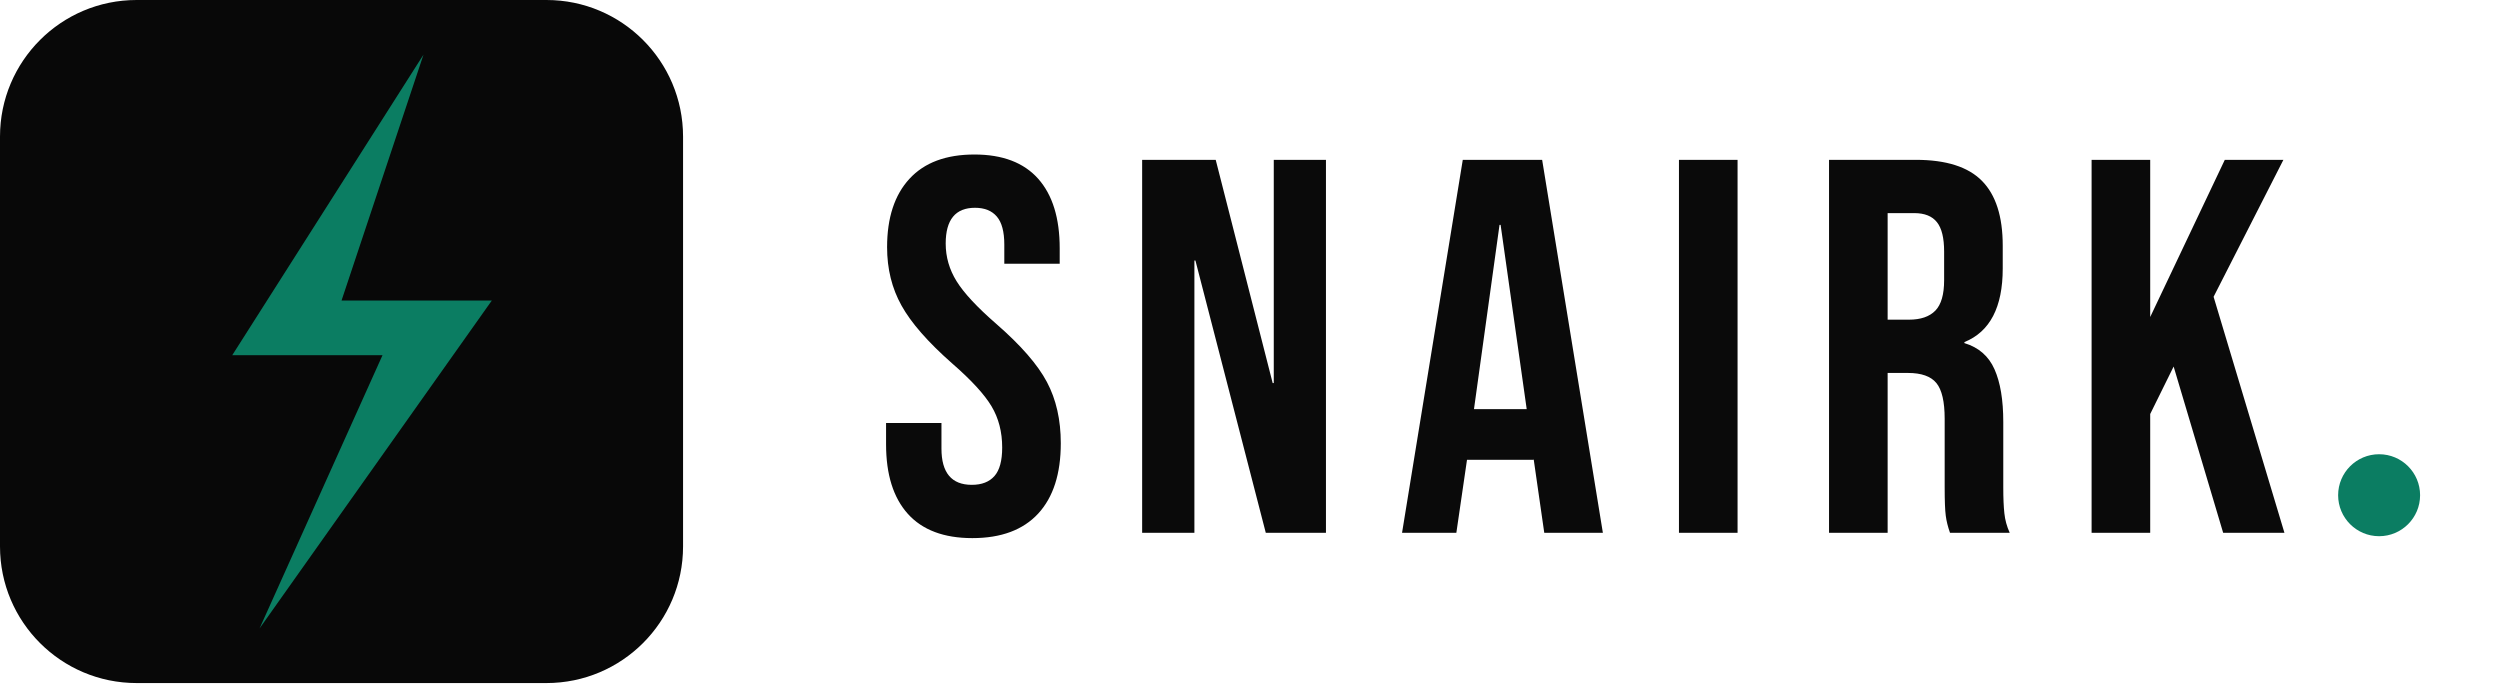
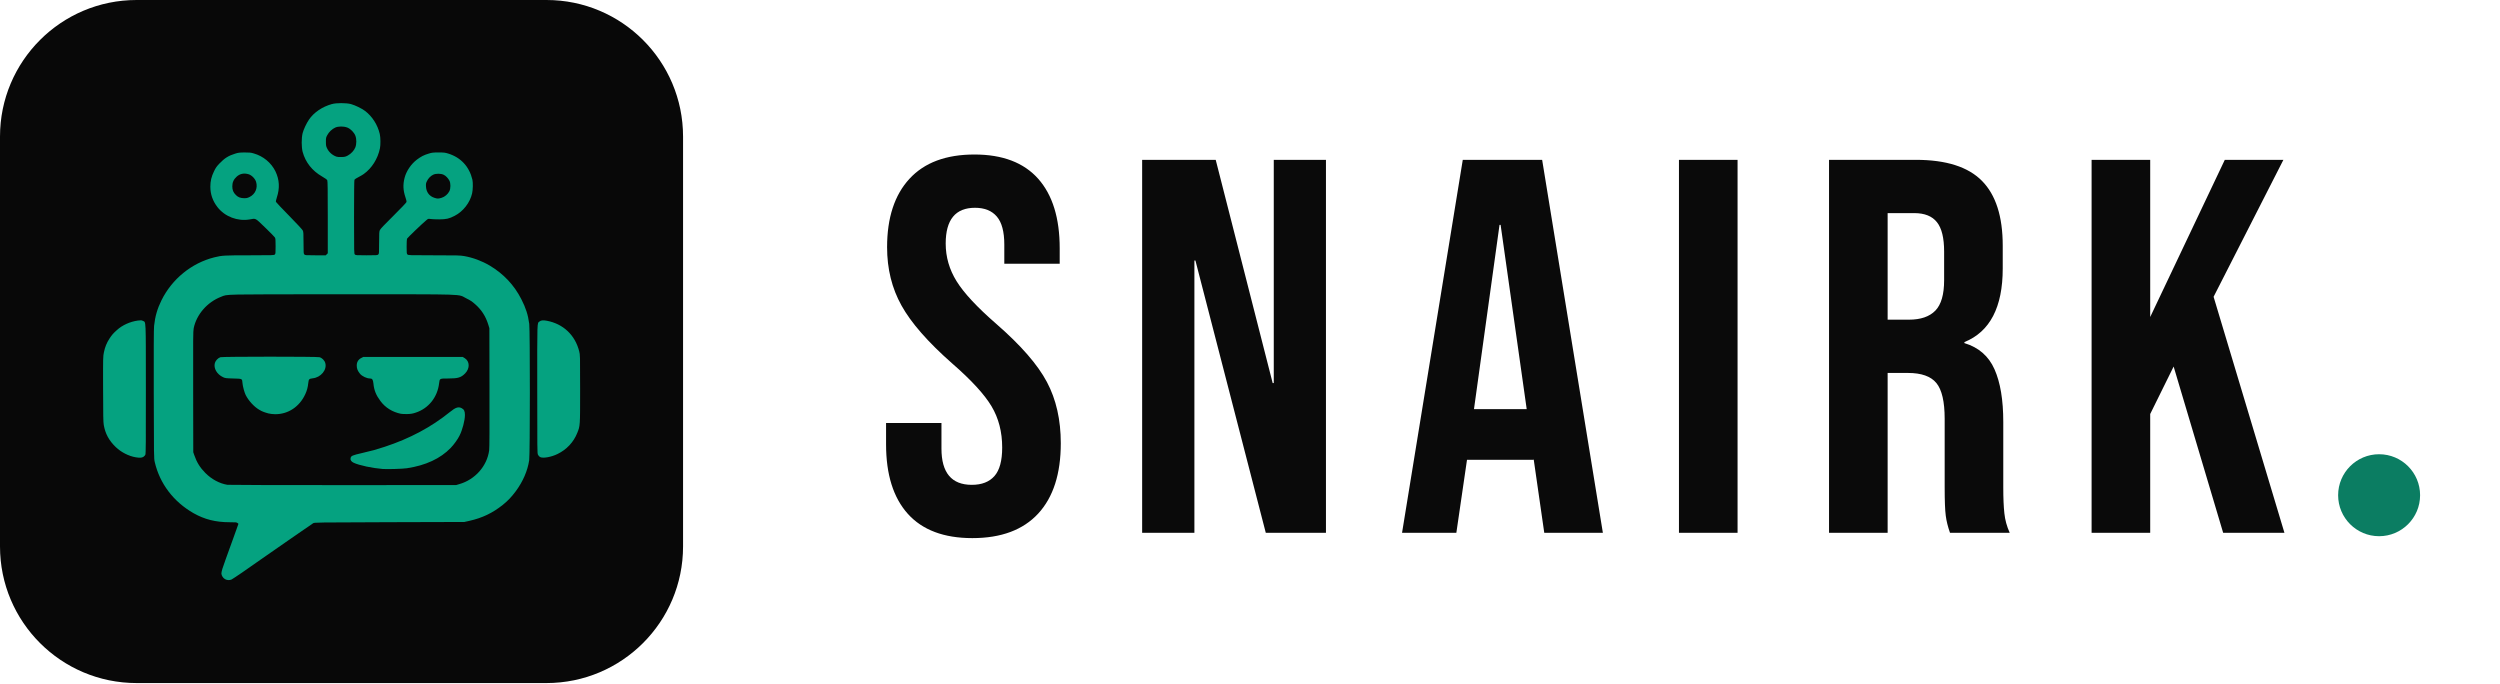
<svg xmlns="http://www.w3.org/2000/svg" viewBox="0 0 366 100" width="732" height="200" role="img" aria-label="SNAIRK">
  <g>
    <rect width="100" height="100" rx="20" fill="#080808" />
-     <path d="M62 8L34 52h22L38 92 72 44H50Z" fill="#0b7d62" />
+     <g transform="translate(12 12) scale(0.76)">
+       <path d="M27.57 95.78C27.18 95.57 26.86 95.07 26.86 94.67C26.86 94.32 27.11 93.49 27.66 92.01C27.92 91.29 28.24 90.42 28.36 90.07C28.49 89.72 28.77 88.94 28.99 88.33C29.22 87.72 29.57 86.74 29.77 86.16L30.14 85.11L29.96 84.96C29.79 84.82 29.64 84.81 28.48 84.81C25.76 84.81 23.62 84.27 21.50 83.07C17.64 80.87 14.99 77.38 14.02 73.22C13.86 72.51 13.85 72.36 13.83 60.13C13.81 51.71 13.83 47.50 13.89 46.99C14.09 45.15 14.52 43.67 15.30 42.09C17.33 37.96 21.11 34.88 25.50 33.78C26.98 33.41 27.42 33.39 32.34 33.39C36.88 33.39 36.99 33.38 37.15 33.23C37.29 33.08 37.30 32.97 37.30 31.63C37.30 30.37 37.28 30.15 37.16 29.95C37.08 29.82 36.23 28.95 35.27 28.03C33.30 26.13 33.54 26.26 32.30 26.48C29.99 26.88 27.54 25.95 26.11 24.12C25.19 22.94 24.73 21.63 24.73 20.18C24.73 19.10 24.93 18.24 25.44 17.20C25.75 16.55 25.95 16.26 26.48 15.71C27.45 14.69 28.24 14.19 29.53 13.80C30.13 13.61 30.37 13.59 31.33 13.58C32.26 13.58 32.54 13.60 33.07 13.76C34.92 14.28 36.46 15.56 37.27 17.22C38.04 18.82 38.13 20.45 37.54 22.24C37.40 22.67 37.33 23.01 37.37 23.10C37.40 23.18 38.54 24.39 39.91 25.78C41.40 27.30 42.46 28.44 42.54 28.62C42.66 28.88 42.68 29.20 42.68 30.99C42.68 32.96 42.69 33.08 42.84 33.23C42.99 33.38 43.10 33.39 44.98 33.39L46.96 33.39L47.16 33.19L47.35 33L47.35 26.05C47.35 20.70 47.33 19.06 47.25 18.92C47.19 18.80 46.80 18.52 46.24 18.20C44.35 17.12 43.05 15.47 42.51 13.47C42.27 12.57 42.27 10.83 42.50 9.88C42.69 9.14 43.22 8.01 43.73 7.25C44.67 5.87 46.29 4.77 48.13 4.26C49 4.01 50.91 4.02 51.82 4.26C52.62 4.48 53.89 5.10 54.52 5.57C55.92 6.63 56.95 8.24 57.37 10.03C57.52 10.68 57.54 12.12 57.40 12.78C56.99 14.80 55.83 16.63 54.27 17.74C54.05 17.90 53.58 18.17 53.23 18.35C52.87 18.53 52.54 18.74 52.49 18.83C52.44 18.93 52.41 21.30 52.41 26.03C52.41 32.97 52.42 33.07 52.57 33.23C52.72 33.38 52.83 33.39 54.83 33.39C56.82 33.39 56.93 33.38 57.08 33.23C57.23 33.08 57.24 32.96 57.24 30.96C57.24 29.07 57.26 28.81 57.39 28.52C57.48 28.31 58.36 27.39 60 25.77C61.47 24.31 62.48 23.25 62.51 23.13C62.54 23 62.47 22.67 62.31 22.21C61.86 20.87 61.81 19.79 62.14 18.49C62.47 17.18 63.40 15.80 64.53 14.95C65.32 14.36 65.88 14.07 66.79 13.80C67.41 13.61 67.61 13.58 68.67 13.58C69.74 13.58 69.92 13.60 70.55 13.79C72.98 14.54 74.61 16.30 75.21 18.82C75.34 19.37 75.31 20.76 75.16 21.44C74.76 23.23 73.44 24.94 71.80 25.78C70.73 26.34 70.18 26.46 68.83 26.47C68.17 26.47 67.43 26.44 67.17 26.40C66.70 26.33 66.68 26.34 66.37 26.60C65.63 27.20 62.68 30.03 62.61 30.20C62.57 30.31 62.54 30.99 62.54 31.73C62.54 32.97 62.55 33.08 62.70 33.23C62.85 33.38 62.96 33.39 67.79 33.39C72.34 33.39 72.80 33.40 73.64 33.54C75.29 33.83 77.05 34.48 78.55 35.37C81.22 36.96 83.25 39.12 84.64 41.85C85.51 43.55 85.93 44.87 86.16 46.60C86.32 47.85 86.32 71.76 86.15 72.86C85.84 74.92 84.94 76.99 83.52 78.90C82.72 79.96 82.05 80.67 81.07 81.46C79.09 83.04 77.10 83.99 74.60 84.55L73.65 84.76L59.21 84.80C45.17 84.84 44.77 84.85 44.54 85C44.17 85.23 38.36 89.26 35.52 91.24C35.09 91.55 34.29 92.10 33.74 92.48C33.20 92.85 31.93 93.74 30.92 94.45C29.90 95.15 28.95 95.78 28.80 95.85C28.41 96.01 27.96 95.99 27.57 95.78ZM72.68 77.47C75.73 76.60 78.04 73.99 78.44 70.95C78.50 70.49 78.52 66.82 78.50 58.86L78.48 47.43L78.26 46.72C77.77 45.14 76.96 43.88 75.75 42.82C75.15 42.29 74.81 42.06 74.05 41.69C72.27 40.82 74.92 40.90 50.17 40.90C26.43 40.90 28.14 40.87 26.80 41.38C24.14 42.40 22.06 44.79 21.52 47.45C21.41 47.99 21.40 49.39 21.42 59.69L21.44 71.32L21.62 71.84C22.10 73.25 22.74 74.29 23.77 75.32C24.97 76.53 26.49 77.35 28.02 77.60C28.23 77.64 38.23 77.66 50.24 77.66L72.07 77.65L72.68 77.47ZM57.91 74.55C55.88 74.38 53.41 73.85 52.35 73.36C51.88 73.14 51.66 72.82 51.74 72.47C51.84 72.01 52.05 71.92 53.99 71.47C56.07 70.99 56.45 70.88 58.31 70.28C63.17 68.68 67.25 66.50 70.86 63.59C71.96 62.69 72.51 62.51 73.13 62.83C73.61 63.08 73.77 63.41 73.77 64.15C73.77 65.19 73.29 67.03 72.72 68.15C72.38 68.84 71.65 69.85 71.04 70.48C69.07 72.54 66.20 73.87 62.58 74.41C61.81 74.53 58.73 74.62 57.91 74.55ZM10.36 72.30C9 72.07 7.55 71.33 6.52 70.34C5.21 69.09 4.49 67.76 4.20 66.08C4.10 65.52 4.08 64.30 4.07 59.14C4.05 52.96 4.06 52.88 4.23 52.06C4.44 51.05 4.76 50.27 5.28 49.46C5.78 48.70 6.02 48.43 6.73 47.79C7.77 46.84 9.29 46.16 10.76 45.96C11.38 45.88 11.46 45.89 11.73 46.02C12.35 46.34 12.30 45.23 12.31 59.15C12.32 69.38 12.30 71.62 12.21 71.81C12.16 71.93 11.99 72.11 11.84 72.21C11.55 72.40 11.13 72.43 10.36 72.30ZM88.26 72.26C88.09 72.17 87.94 72 87.84 71.80C87.70 71.49 87.70 70.96 87.70 59.15C87.69 45.80 87.67 46.50 88.12 46.15C88.43 45.90 88.81 45.86 89.56 46C92.70 46.59 94.99 48.75 95.78 51.87C95.96 52.57 95.96 52.59 95.96 59.10C95.96 66.38 95.97 66.22 95.40 67.63C94.69 69.40 93.36 70.81 91.62 71.66C90.41 72.26 88.81 72.54 88.26 72.26ZM35.92 63.85C35.07 63.62 34.70 63.47 34.11 63.12C33.14 62.55 32.09 61.39 31.54 60.31C31.29 59.81 30.98 58.66 30.92 58.01C30.85 57.13 30.92 57.17 29.14 57.12C27.71 57.08 27.59 57.06 27.18 56.87C25.99 56.31 25.32 55.15 25.60 54.14C25.73 53.67 26.22 53.16 26.67 53.02C27.13 52.89 45.21 52.88 45.75 53.02C46.24 53.14 46.73 53.63 46.87 54.14C47.24 55.45 46.02 56.93 44.42 57.09C43.77 57.16 43.67 57.27 43.60 57.96C43.51 58.81 43.34 59.46 43 60.18C41.88 62.58 39.71 64.01 37.22 64C36.75 63.99 36.27 63.94 35.92 63.85ZM61.44 63.92C59.79 63.58 58.45 62.74 57.50 61.47C56.65 60.33 56.27 59.40 56.14 58.07C56.06 57.34 55.92 57.12 55.51 57.12C54.85 57.12 53.95 56.69 53.55 56.20C53.10 55.64 52.94 55.23 52.93 54.66C52.92 53.97 53.22 53.47 53.80 53.17L54.19 52.97L63.77 52.97L73.35 52.97L73.73 53.20C74.71 53.81 74.75 55.17 73.82 56.13C73.03 56.94 72.44 57.12 70.56 57.12C68.87 57.12 68.91 57.10 68.79 58.09C68.47 60.75 66.75 62.89 64.28 63.70C63.66 63.90 63.37 63.95 62.66 63.97C62.18 63.98 61.63 63.96 61.44 63.92ZM69.29 22.31C69.88 22.13 70.48 21.62 70.77 21.05C71.04 20.53 71.04 19.49 70.78 19.01C70.51 18.51 70.10 18.08 69.68 17.88C69.15 17.62 68.19 17.61 67.67 17.86C67.18 18.08 66.68 18.59 66.44 19.13C66.26 19.50 66.24 19.64 66.27 20.17C66.33 21.23 66.92 22.01 67.90 22.32C68.49 22.51 68.66 22.50 69.29 22.31ZM32.30 22.15C33.38 21.61 33.89 20.44 33.55 19.27C33.37 18.64 32.70 17.95 32.08 17.77C31.21 17.51 30.43 17.67 29.80 18.24C29.22 18.77 28.96 19.34 28.96 20.10C28.96 20.82 29.15 21.28 29.65 21.78C30.08 22.21 30.52 22.38 31.26 22.39C31.73 22.39 31.89 22.35 32.30 22.15ZM51.21 14.17C51.84 13.83 52.43 13.20 52.66 12.60C52.91 11.96 52.91 10.98 52.66 10.34C52.41 9.70 51.74 9.03 51.11 8.78C50.40 8.51 49.37 8.51 48.76 8.80C48.16 9.08 47.59 9.62 47.26 10.23C47.01 10.70 46.99 10.77 46.99 11.52C46.99 12.20 47.02 12.36 47.20 12.75C47.56 13.51 48.18 14.07 49 14.38C49.19 14.45 49.54 14.48 50 14.46C50.63 14.44 50.77 14.40 51.21 14.17Z" fill="#05a280" />
+     </g>
  </g>
  <path d="M142.35 78.78Q136.11 78.78 132.91 75.23Q129.72 71.68 129.72 65.05L129.72 61.93L137.83 61.93L137.83 65.68Q137.83 70.98 142.27 70.98Q144.46 70.98 145.59 69.69Q146.72 68.41 146.72 65.52Q146.72 62.09 145.16 59.48Q143.60 56.86 139.39 53.20Q134.08 48.52 131.98 44.73Q129.87 40.95 129.87 36.19Q129.87 29.72 133.15 26.17Q136.42 22.62 142.66 22.62Q148.83 22.62 151.99 26.17Q155.14 29.72 155.14 36.35L155.14 38.61L147.03 38.61L147.03 35.80Q147.03 32.99 145.94 31.71Q144.85 30.42 142.74 30.42Q138.45 30.42 138.45 35.65Q138.45 38.61 140.05 41.18Q141.65 43.76 145.86 47.42Q151.24 52.10 153.27 55.93Q155.30 59.75 155.30 64.90Q155.30 71.60 151.99 75.19Q148.67 78.78 142.35 78.78M167.21 78L167.21 23.40L177.98 23.40L186.32 56.08L186.48 56.08L186.48 23.40L194.12 23.40L194.12 78L185.31 78L175.01 38.14L174.86 38.14L174.86 78M205.26 78L214.15 23.40L225.77 23.40L234.66 78L226.08 78L224.52 67.16L224.52 67.31L214.77 67.31L213.21 78L205.26 78M215.79 59.90L223.51 59.90L219.69 32.92L219.53 32.92M245.80 78L245.80 23.40L254.38 23.40L254.38 78M267.77 78L267.77 23.40L280.49 23.40Q287.12 23.40 290.16 26.48Q293.20 29.56 293.20 35.96L293.20 39.31Q293.20 47.81 287.59 50.08L287.59 50.23Q290.71 51.17 291.99 54.05Q293.28 56.94 293.28 61.78L293.28 71.37Q293.28 73.71 293.44 75.15Q293.59 76.60 294.22 78L285.48 78Q285.01 76.67 284.86 75.50Q284.70 74.33 284.70 71.29L284.70 61.31Q284.70 57.56 283.49 56.08Q282.28 54.60 279.32 54.60L276.35 54.60L276.35 78L267.77 78M276.35 46.80L279.47 46.80Q282.05 46.80 283.34 45.47Q284.62 44.15 284.62 41.03L284.62 36.82Q284.62 33.85 283.57 32.53Q282.52 31.20 280.25 31.20L276.35 31.20M306.21 78L306.21 23.40L314.79 23.40L314.79 46.41L325.71 23.40L334.29 23.40L324.07 43.45L334.44 78L325.47 78L318.22 53.66L314.79 60.61L314.79 78" fill="#0a0a0a" />
  <circle cx="348.302" cy="72.5" r="6" fill="#0b7d62" />
</svg>
